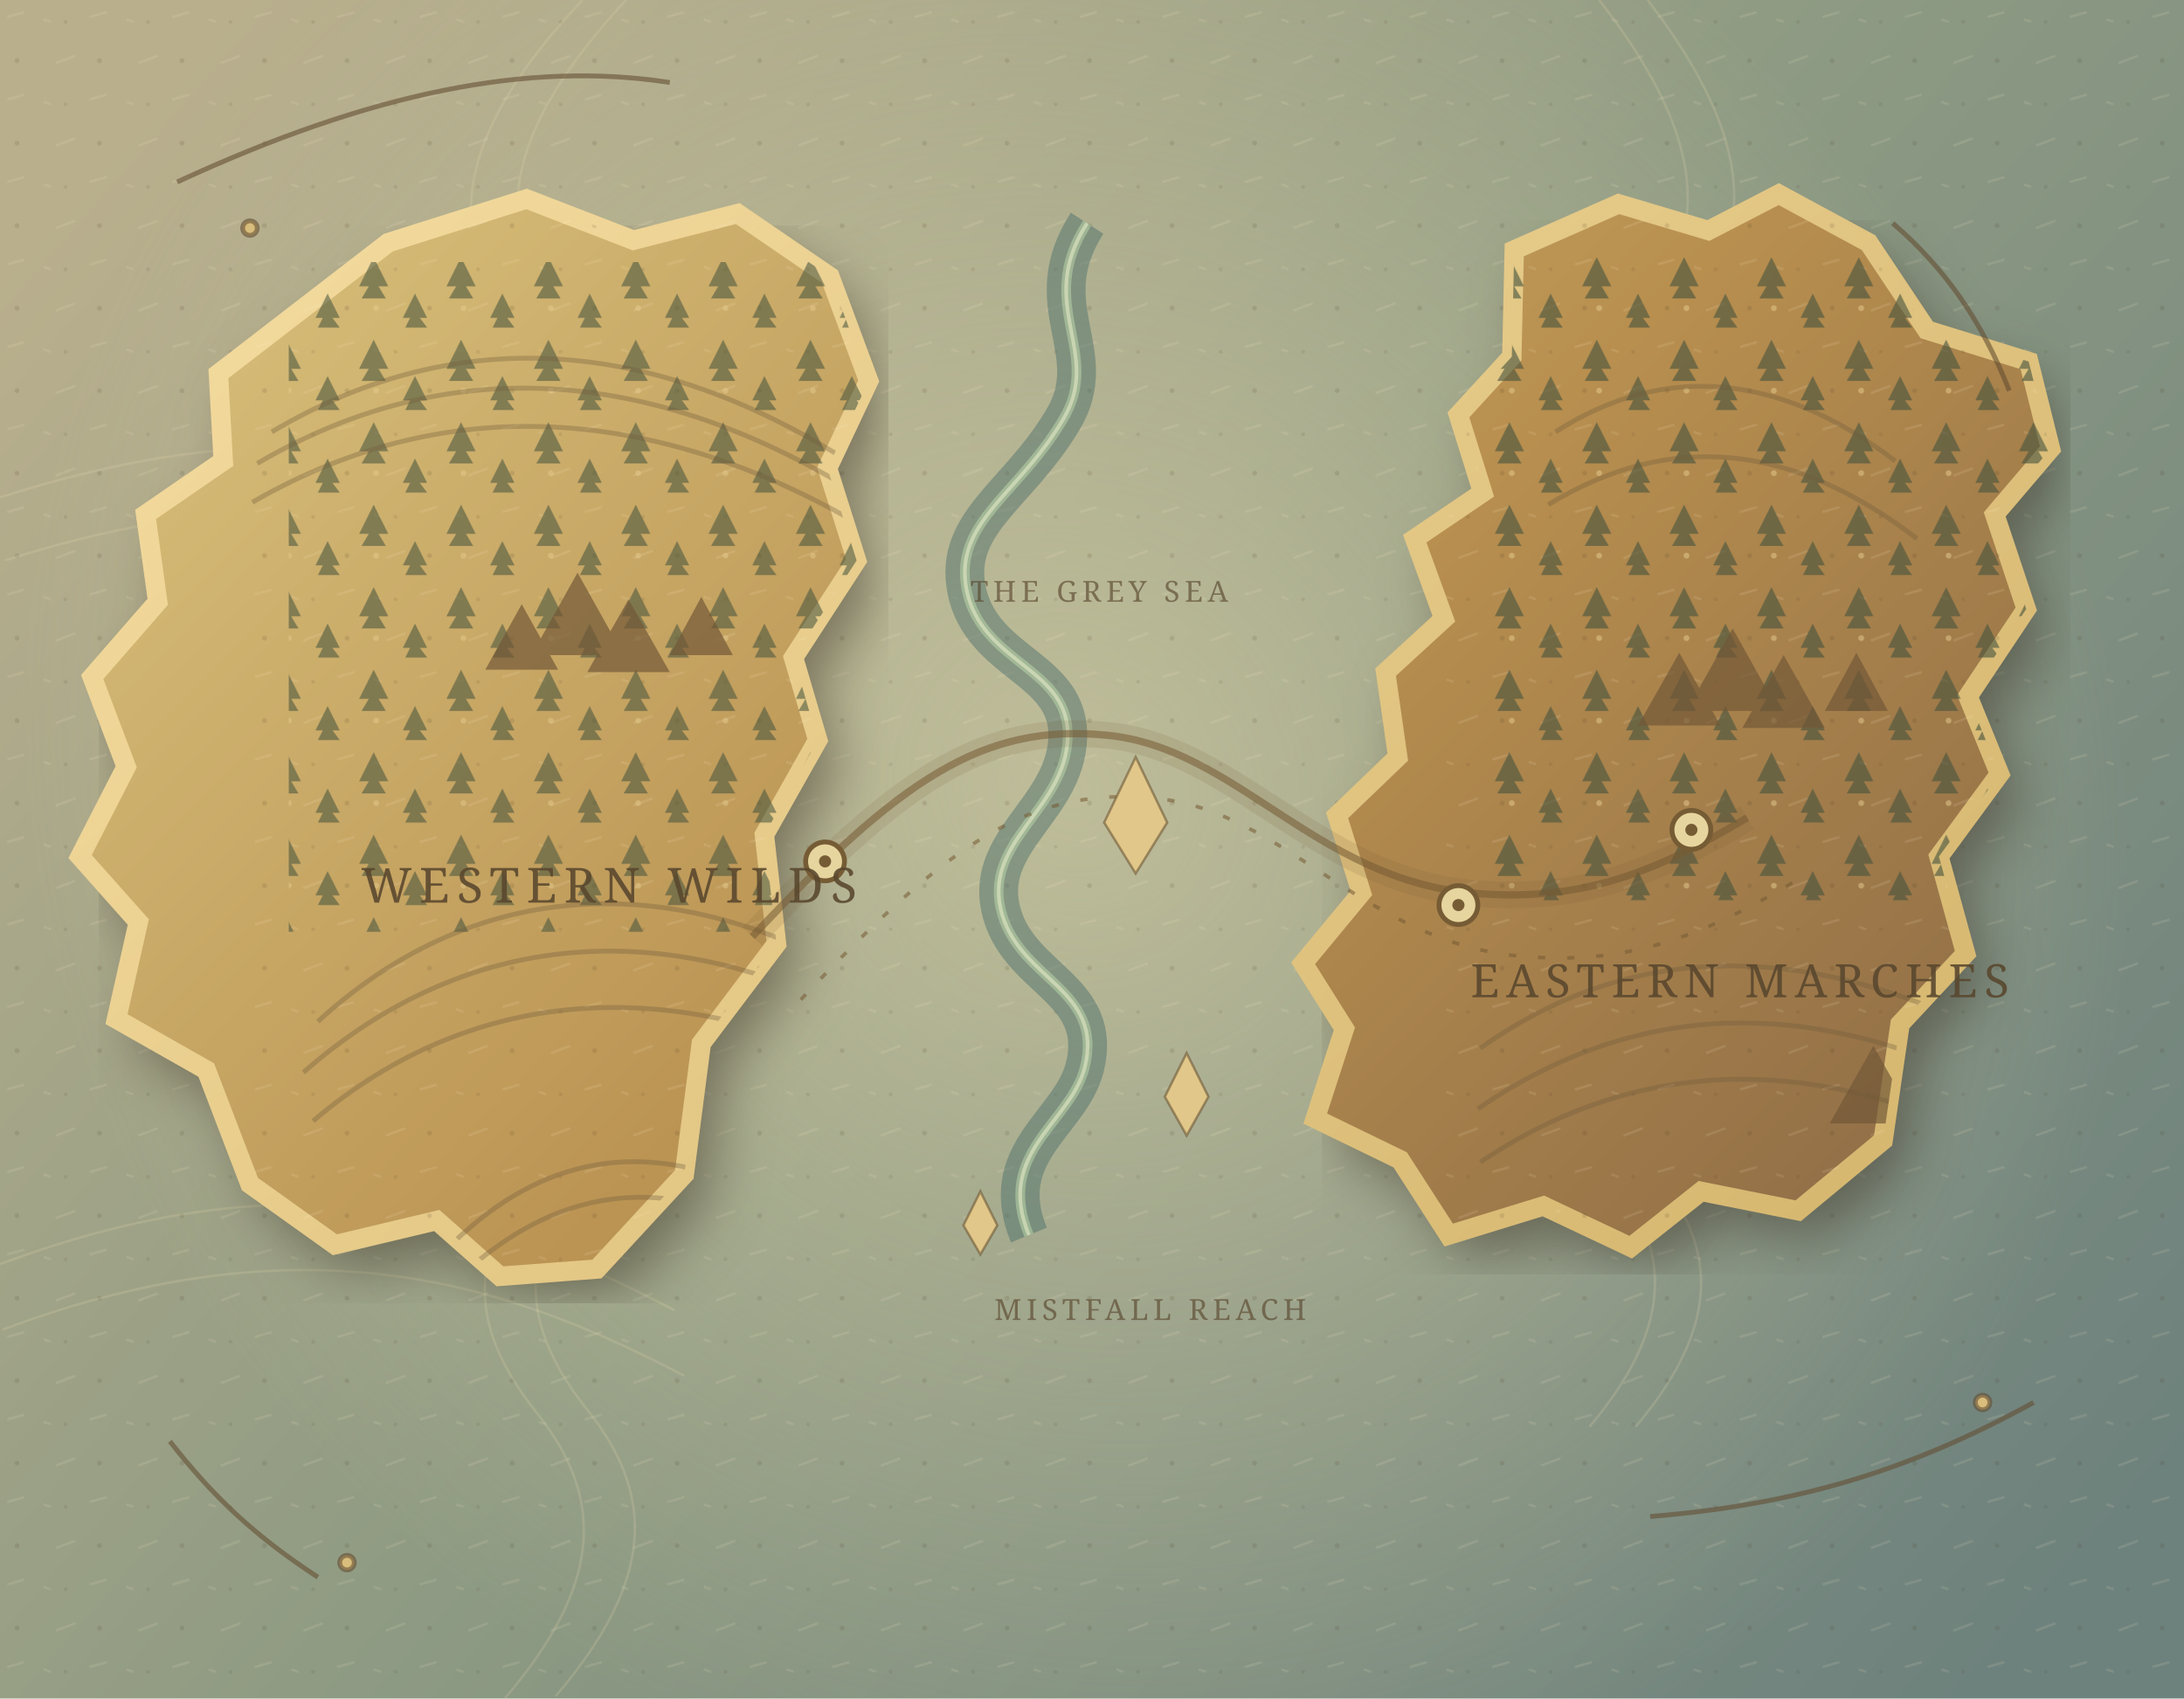
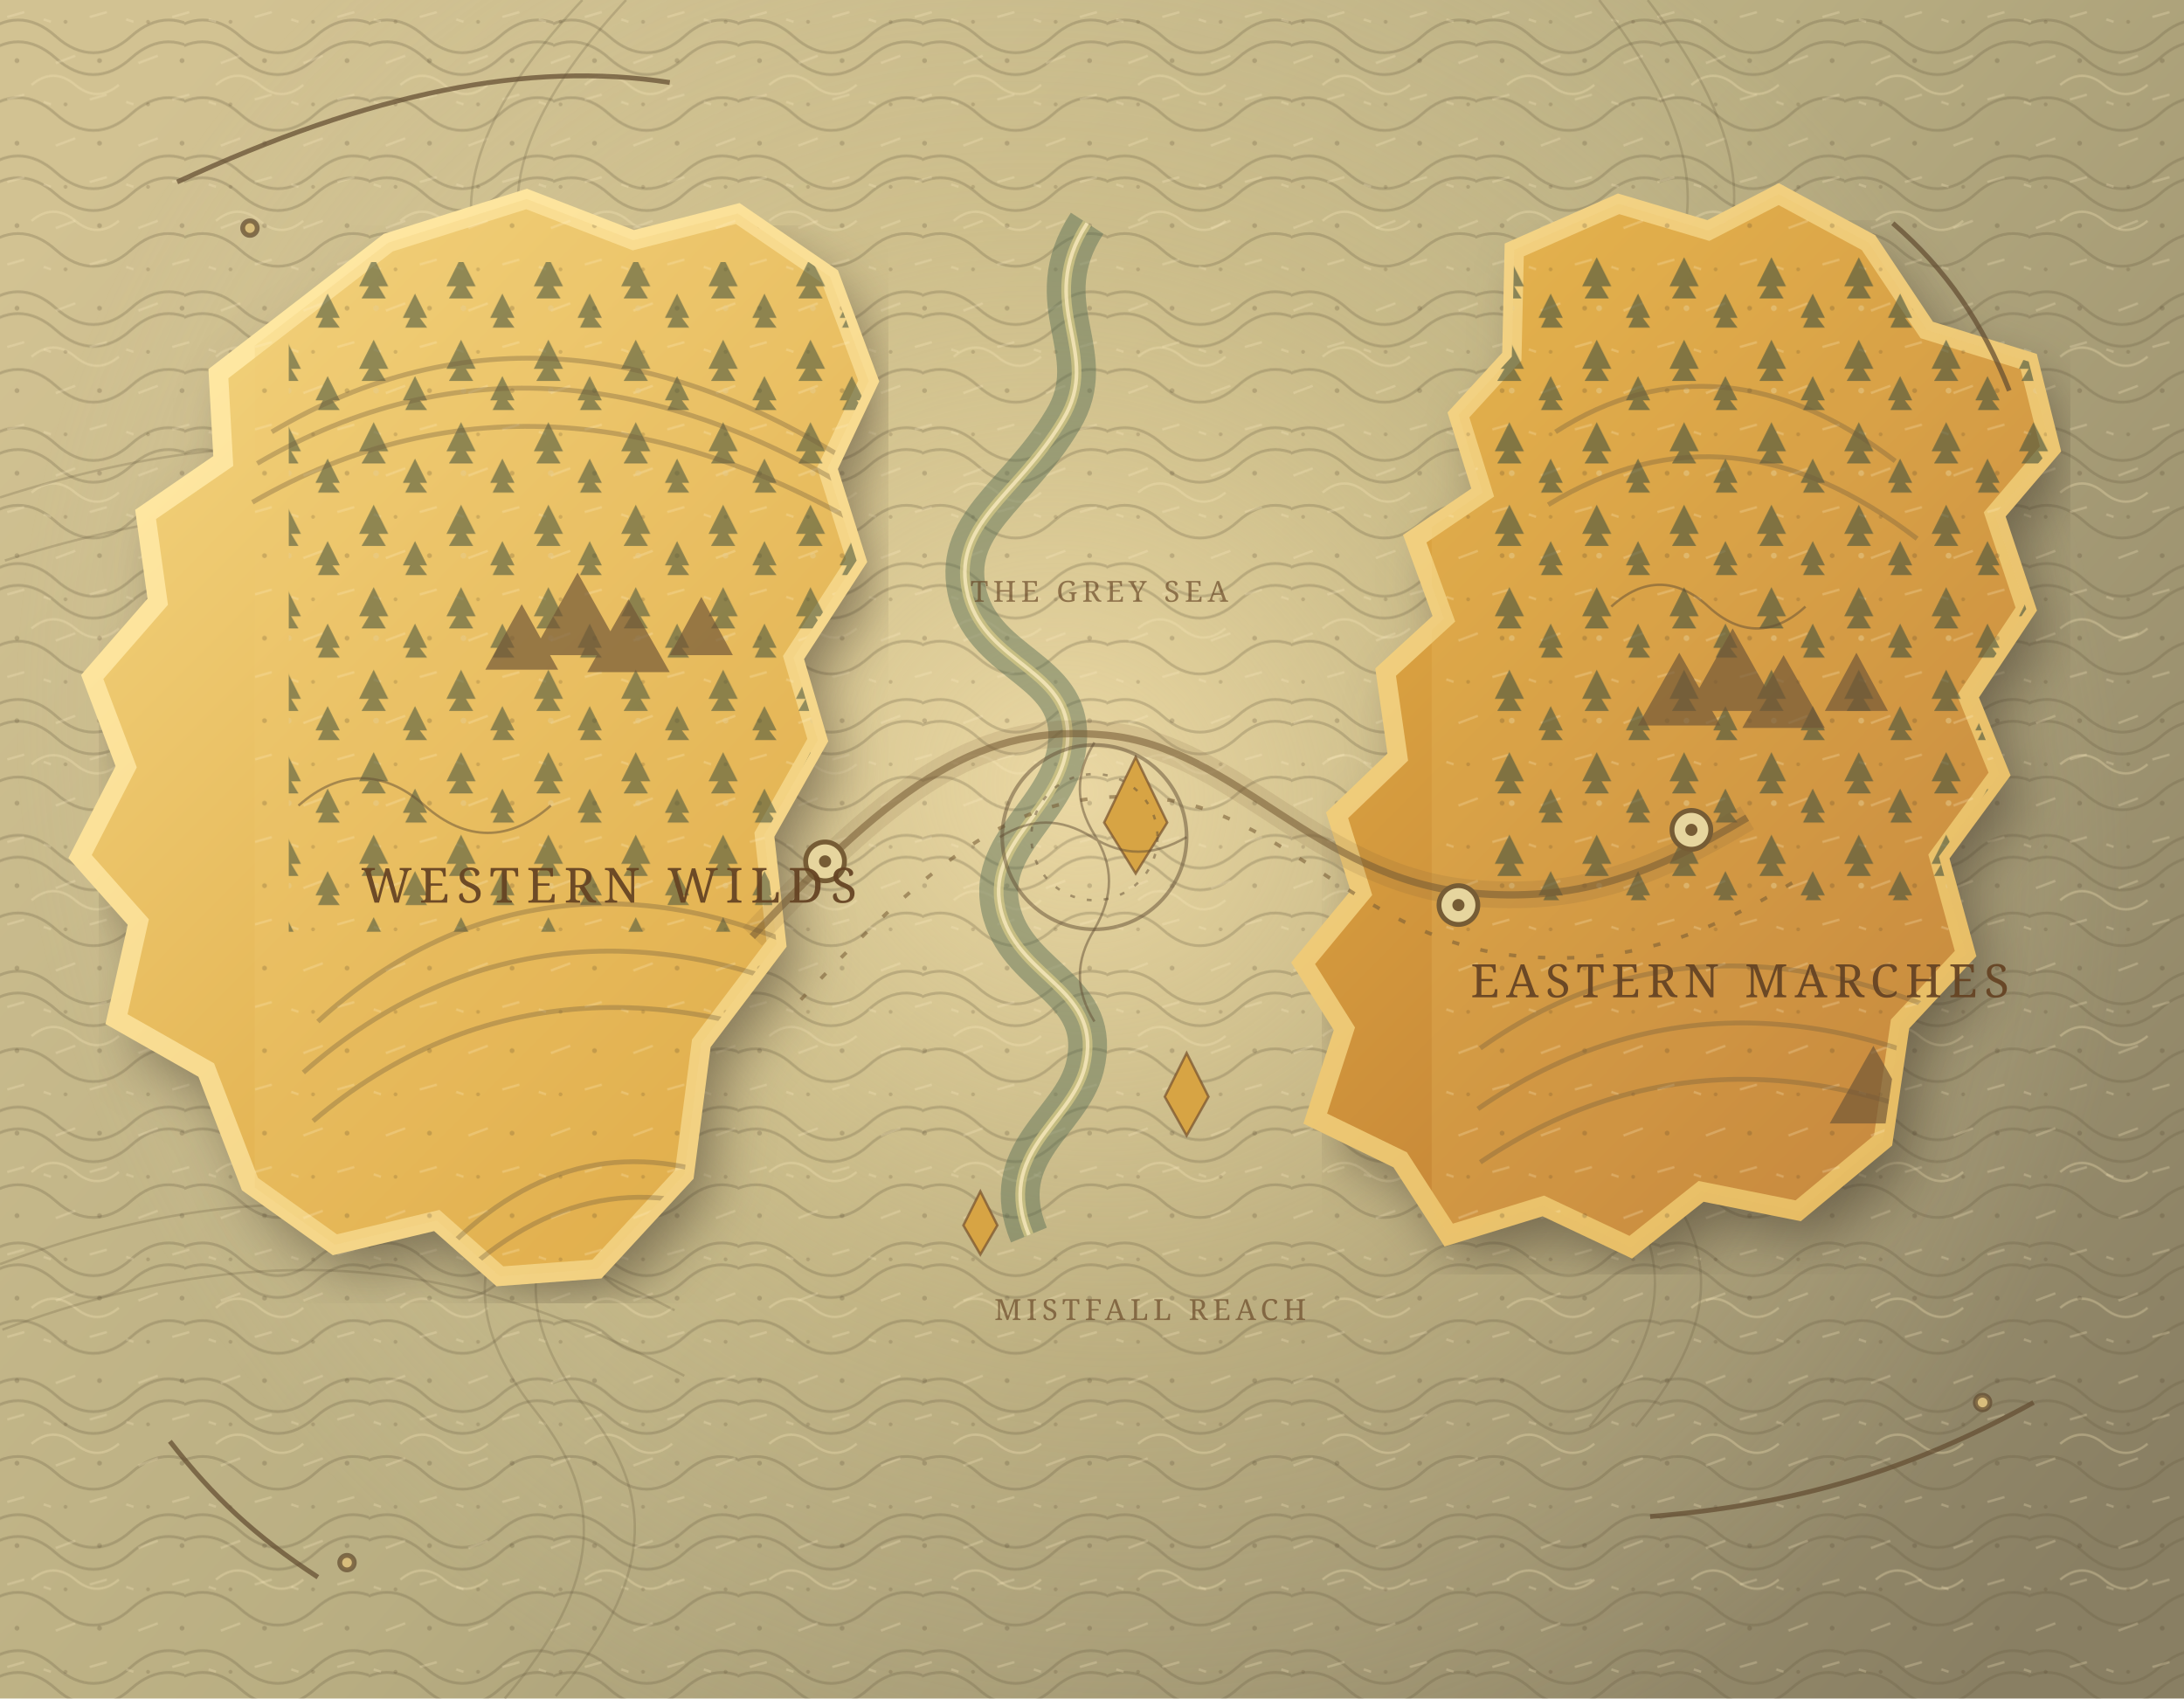
<svg xmlns="http://www.w3.org/2000/svg" viewBox="0 0 900 700" fill="none">
  <defs>
    <linearGradient id="sea" x1="80" y1="20" x2="830" y2="680" gradientUnits="userSpaceOnUse">
-       <stop stop-color="#B9AF8D" />
-       <stop offset=".48" stop-color="#8F9B83" />
-       <stop offset="1" stop-color="#6E827D" />
+       <stop stop-color="#D2C292" />
+       <stop offset=".48" stop-color="#B9AE82" />
+       <stop offset="1" stop-color="#897F63" />
    </linearGradient>
    <linearGradient id="land" x1="135" y1="60" x2="730" y2="650" gradientUnits="userSpaceOnUse">
-       <stop stop-color="#D6BD79" />
-       <stop offset=".52" stop-color="#B88F4F" />
-       <stop offset="1" stop-color="#886745" />
+       <stop stop-color="#F2D27C" />
+       <stop offset=".48" stop-color="#DEA843" />
+       <stop offset="1" stop-color="#B66F2F" />
    </linearGradient>
    <linearGradient id="shore" x1="160" y1="60" x2="715" y2="630" gradientUnits="userSpaceOnUse">
-       <stop stop-color="#F2D99C" />
-       <stop offset="1" stop-color="#D4B56D" />
+       <stop stop-color="#FFE8A3" />
+       <stop offset="1" stop-color="#E4B85E" />
    </linearGradient>
    <radialGradient id="seaLight" cx="0" cy="0" r="1" gradientTransform="matrix(365 259 -240 339 442 326)" gradientUnits="userSpaceOnUse">
-       <stop stop-color="#E4D7AA" stop-opacity=".56" />
+       <stop stop-color="#F8E3AC" stop-opacity=".78" />
+       <stop offset=".54" stop-color="#E6D294" stop-opacity=".3" />
      <stop offset="1" stop-color="#E4D7AA" stop-opacity="0" />
    </radialGradient>
    <pattern id="paper" width="34" height="34" patternUnits="userSpaceOnUse">
-       <path d="m3 7 7-2m13 21 8-3M18 8l3 1" stroke="#FAECC8" stroke-opacity=".12" />
-       <circle cx="7" cy="25" r="1" fill="#473923" fill-opacity=".13" />
-       <circle cx="27" cy="9" r=".8" fill="#473923" fill-opacity=".1" />
+       <path d="m3 7 7-2m13 21 8-3M18 8l3 1" stroke="#FFF0C6" stroke-opacity=".24" />
+       <circle cx="7" cy="25" r="1" fill="#473923" fill-opacity=".2" />
+       <circle cx="27" cy="9" r=".8" fill="#473923" fill-opacity=".17" />
+     </pattern>
+     <pattern id="waves" width="76" height="56" patternUnits="userSpaceOnUse">
+       <path d="M-8 15c10-9 21-9 31 0s21 9 31 0 21-9 31 0M-8 24c10-9 21-9 31 0s21 9 31 0 21-9 31 0M-8 47c10-9 21-9 31 0s21 9 31 0 21-9 31 0" stroke="#665B40" stroke-opacity=".26" stroke-width="1.15" />
+       <path d="M13 35c6-5 12-5 18 0s12 5 18 0" stroke="#F9E7B8" stroke-opacity=".3" />
    </pattern>
    <pattern id="woods" width="36" height="34" patternUnits="userSpaceOnUse">
      <path d="m10 4-6 12h4l-3 5h10l-3-5h4L10 4Zm17 15-5 10h3l-2 4h9l-3-4h3l-5-10Z" fill="#47543E" fill-opacity=".68" />
      <circle cx="11" cy="25" r="1.2" fill="#E7CE91" fill-opacity=".56" />
    </pattern>
    <clipPath id="world">
      <path d="m83 78 52-38 68 8 45-23 43 25 60-8 38 31 52-10 45 25 51-4 31 32 59 9 18 42 42 18 6 48 37 34-15 45 26 39-28 44-8 49-45 19-19 53-48 18-24 46-65 5-38 33-58-16-49 31-54-24-46 20-46-34-55 9-31-42-51-10-11-48-43-22 12-47-31-35 24-43-21-42 26-38-14-45 37-31-9-46 44-18 20-42Z" />
    </clipPath>
    <clipPath id="west">
      <path d="m160 100 57-18 44 17 43-11 38 26 16 43-17 36 12 38-26 40 10 34-22 39 5 45-31 41-7 54-36 39-40 3-26-23-42 10-35-25-18-47-37-21 9-40-24-27 19-37-14-37 27-31-5-36 32-22-2-36Z" />
    </clipPath>
    <clipPath id="east">
      <path d="m624 103 43-19 37 11 29-15 37 20 24 36 42 13 9 36-23 27 13 39-24 36 13 32-25 34 11 40-27 29-7 48-35 29-40-8-29 23-36-17-39 12-20-31-35-17 12-37-17-27 24-29-10-32 25-24-5-35 24-22-12-33 28-19-10-32 22-24Z" />
    </clipPath>
    <filter id="shadow" x="0" y="0" width="1" height="1" color-interpolation-filters="sRGB" filterUnits="objectBoundingBox">
      <feGaussianBlur stdDeviation="12" />
    </filter>
  </defs>
  <rect width="900" height="700" fill="url(#sea)" />
  <rect width="900" height="700" fill="url(#seaLight)" />
+   <rect width="900" height="700" fill="url(#waves)" />
  <rect width="900" height="700" fill="url(#paper)" />
-   <g stroke="#E9DBB1" stroke-opacity=".19">
+   <g stroke="#675A3B" stroke-opacity=".24">
    <path d="M240 0c-67 71-53 115-7 151 38 31 60 63 15 100-45 36-55 70-17 108 39 39 51 74 5 112-38 32-51 66-15 111 28 35 28 70-13 118" />
    <path d="M258 0c-66 71-51 113-6 148 39 31 62 65 17 102-45 36-55 70-17 108 39 39 51 74 5 112-38 32-51 66-15 111 28 35 28 70-13 118" />
    <path d="M659 0c53 68 45 110-3 149-44 36-50 68-8 102 46 37 49 71 8 109-39 37-47 73-5 111 38 35 43 71 4 117" />
    <path d="M679 0c52 68 44 110-4 149-44 36-50 68-8 102 46 37 49 71 8 109-39 37-47 73-5 111 38 35 43 71 4 117" />
    <path d="M0 205c131-42 204-13 274 23m-272 3c132-42 208-12 277 24M0 521c128-48 209-17 278 19m-277 8c128-48 212-17 281 19" />
  </g>
  <path d="m160 100 57-18 44 17 43-11 38 26 16 43-17 36 12 38-26 40 10 34-22 39 5 45-31 41-7 54-36 39-40 3-26-23-42 10-35-25-18-47-37-21 9-40-24-27 19-37-14-37 27-31-5-36 32-22-2-36Z" fill="#352B1F" fill-opacity=".5" filter="url(#shadow)" transform="translate(8 11)" />
  <path d="m160 100 57-18 44 17 43-11 38 26 16 43-17 36 12 38-26 40 10 34-22 39 5 45-31 41-7 54-36 39-40 3-26-23-42 10-35-25-18-47-37-21 9-40-24-27 19-37-14-37 27-31-5-36 32-22-2-36Z" fill="url(#land)" stroke="url(#shore)" stroke-width="8" />
  <path d="m624 103 43-19 37 11 29-15 37 20 24 36 42 13 9 36-23 27 13 39-24 36 13 32-25 34 11 40-27 29-7 48-35 29-40-8-29 23-36-17-39 12-20-31-35-17 12-37-17-27 24-29-10-32 25-24-5-35 24-22-12-33 28-19-10-32 22-24Z" fill="#352B1F" fill-opacity=".5" filter="url(#shadow)" transform="translate(8 11)" />
  <path d="m624 103 43-19 37 11 29-15 37 20 24 36 42 13 9 36-23 27 13 39-24 36 13 32-25 34 11 40-27 29-7 48-35 29-40-8-29 23-36-17-39 12-20-31-35-17 12-37-17-27 24-29-10-32 25-24-5-35 24-22-12-33 28-19-10-32 22-24Z" fill="url(#land)" stroke="url(#shore)" stroke-width="8" />
  <g clip-path="url(#west)">
+     <rect x="105" y="70" width="360" height="580" fill="#F0CB73" fill-opacity=".24" />
    <rect x="105" y="70" width="360" height="580" fill="url(#paper)" />
    <rect x="119" y="108" width="280" height="276" fill="url(#woods)" opacity=".82" />
    <g stroke="#715D3C" stroke-opacity=".34" stroke-width="2">
      <path d="M112 178c79-47 161-37 239 13m-245 0c82-48 167-38 250 14m-252 2c83-48 173-39 260 15" />
      <path d="M131 421c62-57 141-64 220-20m-226 41c67-59 150-66 235-20m-231 40c67-57 151-61 237-17" />
      <path d="M173 527c36-43 76-57 121-43m-119 57c39-44 80-57 125-41" />
    </g>
    <g fill="#725737" fill-opacity=".68">
      <path d="m200 276 15-27 15 27h-30Zm19-6 19-34 19 34h-38Zm23 7 17-30 17 30h-34Zm34-7 13-24 13 24h-26Z" />
      <path d="m308 460 17-30 17 30h-34Zm21-4 18-32 18 32h-36Z" />
    </g>
  </g>
  <g clip-path="url(#east)">
+     <rect x="590" y="68" width="290" height="590" fill="#EFC66C" fill-opacity=".22" />
    <rect x="590" y="68" width="290" height="590" fill="url(#paper)" />
    <rect x="611" y="106" width="260" height="265" fill="url(#woods)" opacity=".88" />
    <g stroke="#715D3C" stroke-opacity=".34" stroke-width="2">
      <path d="M610 432c66-47 144-45 230 5m-231 20c71-49 151-47 238 5m-237 17c71-48 152-45 237 6" />
      <path d="M641 178c45-29 93-24 140 12m-143 18c51-31 101-25 152 14" />
      <path d="M674 549c34-39 72-49 116-31m-114 46c37-40 77-49 121-29" />
    </g>
    <g fill="#725737" fill-opacity=".68">
      <path d="m675 299 17-30 17 30h-34Zm20-6 19-34 19 34h-38Zm23 7 17-30 17 30h-34Zm34-7 13-24 13 24h-26Z" />
      <path d="m754 463 18-32 18 32h-36Zm24-4 16-29 16 29h-32Z" />
    </g>
  </g>
-   <path d="M448 92c-22 34 7 53-10 81-19 32-47 43-39 73 8 28 42 30 41 58-1 30-36 43-27 73 8 27 42 31 34 63-6 23-37 35-23 69" stroke="#466C68" stroke-opacity=".46" stroke-width="16" />
-   <path d="M448 92c-22 34 7 53-10 81-19 32-47 43-39 73 8 28 42 30 41 58-1 30-36 43-27 73 8 27 42 31 34 63-6 23-37 35-23 69" stroke="#B7D0A6" stroke-opacity=".58" stroke-width="4" />
-   <path d="M448 92c-22 34 7 53-10 81-19 32-47 43-39 73 8 28 42 30 41 58-1 30-36 43-27 73 8 27 42 31 34 63-6 23-37 35-23 69" stroke="#EEF0CE" stroke-opacity=".52" stroke-width="1.5" />
+   <path d="M448 92c-22 34 7 53-10 81-19 32-47 43-39 73 8 28 42 30 41 58-1 30-36 43-27 73 8 27 42 31 34 63-6 23-37 35-23 69" stroke="#526B54" stroke-opacity=".45" stroke-width="16" />
+   <path d="M448 92c-22 34 7 53-10 81-19 32-47 43-39 73 8 28 42 30 41 58-1 30-36 43-27 73 8 27 42 31 34 63-6 23-37 35-23 69" stroke="#D2C785" stroke-opacity=".78" stroke-width="4" />
+   <path d="M448 92c-22 34 7 53-10 81-19 32-47 43-39 73 8 28 42 30 41 58-1 30-36 43-27 73 8 27 42 31 34 63-6 23-37 35-23 69" stroke="#FFF0C6" stroke-opacity=".7" stroke-width="1.5" />
  <g stroke="#765C35" stroke-opacity=".56">
    <path d="M310 386c61-65 95-88 146-83 53 5 86 59 150 65 43 4 74-7 114-31" stroke-width="3" />
    <path d="M310 386c61-65 95-88 146-83 53 5 86 59 150 65 43 4 74-7 114-31" stroke-width="11" stroke-opacity=".14" />
    <path d="M330 412c61-65 95-88 146-83 53 5 86 59 150 65 43 4 74-7 114-31" stroke-width="1.5" stroke-dasharray="3 9" />
  </g>
  <g fill="#E6D59E" stroke="#765C35" stroke-width="2">
    <circle cx="340" cy="355" r="8" />
    <circle cx="601" cy="373" r="8" />
    <circle cx="697" cy="342" r="8" />
  </g>
  <g fill="#765C35">
    <circle cx="340" cy="355" r="2.5" />
    <circle cx="601" cy="373" r="2.5" />
    <circle cx="697" cy="342" r="2.5" />
  </g>
-   <g fill="#59472E" fill-opacity=".88" font-family="Georgia,serif" text-anchor="middle">
+   <g fill="#654323" fill-opacity=".94" font-family="Georgia,serif" text-anchor="middle">
    <text x="251" y="372" font-size="20" letter-spacing="3">WESTERN WILDS</text>
    <text x="717" y="411" font-size="19" letter-spacing="2.8">EASTERN MARCHES</text>
    <text x="453" y="248" font-size="12" letter-spacing="2" fill-opacity=".65">THE GREY SEA</text>
    <text x="474" y="544" font-size="12" letter-spacing="2" fill-opacity=".65">MISTFALL REACH</text>
  </g>
-   <g fill="#E1C789" stroke="#6F5838" stroke-opacity=".6">
+   <g fill="#D7A444" stroke="#76502D" stroke-opacity=".7">
    <path d="m468 312 13 27-13 21-13-21 13-27Z" />
    <path d="m489 434 9 18-9 16-9-16 9-18Z" />
    <path d="m404 491 7 14-7 12-7-12 7-14Z" />
  </g>
-   <g stroke="#634D31" stroke-opacity=".58" stroke-width="2">
+   <g stroke="#634D31" stroke-opacity=".72" stroke-width="2">
    <path d="M73 75c80-37 145-50 203-41M680 625c61-5 107-19 158-47M70 594c18 23 35 39 61 56M780 92c22 19 37 41 48 69" />
    <circle cx="103" cy="94" r="3" fill="#D8BD7C" />
    <circle cx="817" cy="578" r="3" fill="#D8BD7C" />
    <circle cx="143" cy="644" r="3" fill="#D8BD7C" />
  </g>
+   <g fill="none" stroke="#624F34" stroke-opacity=".5">
+     <circle cx="451" cy="345" r="38" stroke-width="1.5" />
+     <circle cx="451" cy="345" r="26" stroke-width="1" stroke-dasharray="2 5" />
+     <path d="M451 306c-8 13-8 25 0 38 8 13 8 25 0 39-8 13-8 25 0 38M412 345c13-8 25-8 38 0 13 8 25 8 39 0" />
+     <path d="M123 332c17-15 35-15 52 0s35 15 52 0M664 250c13-12 27-12 40 0s27 12 40 0" />
+   </g>
</svg>
